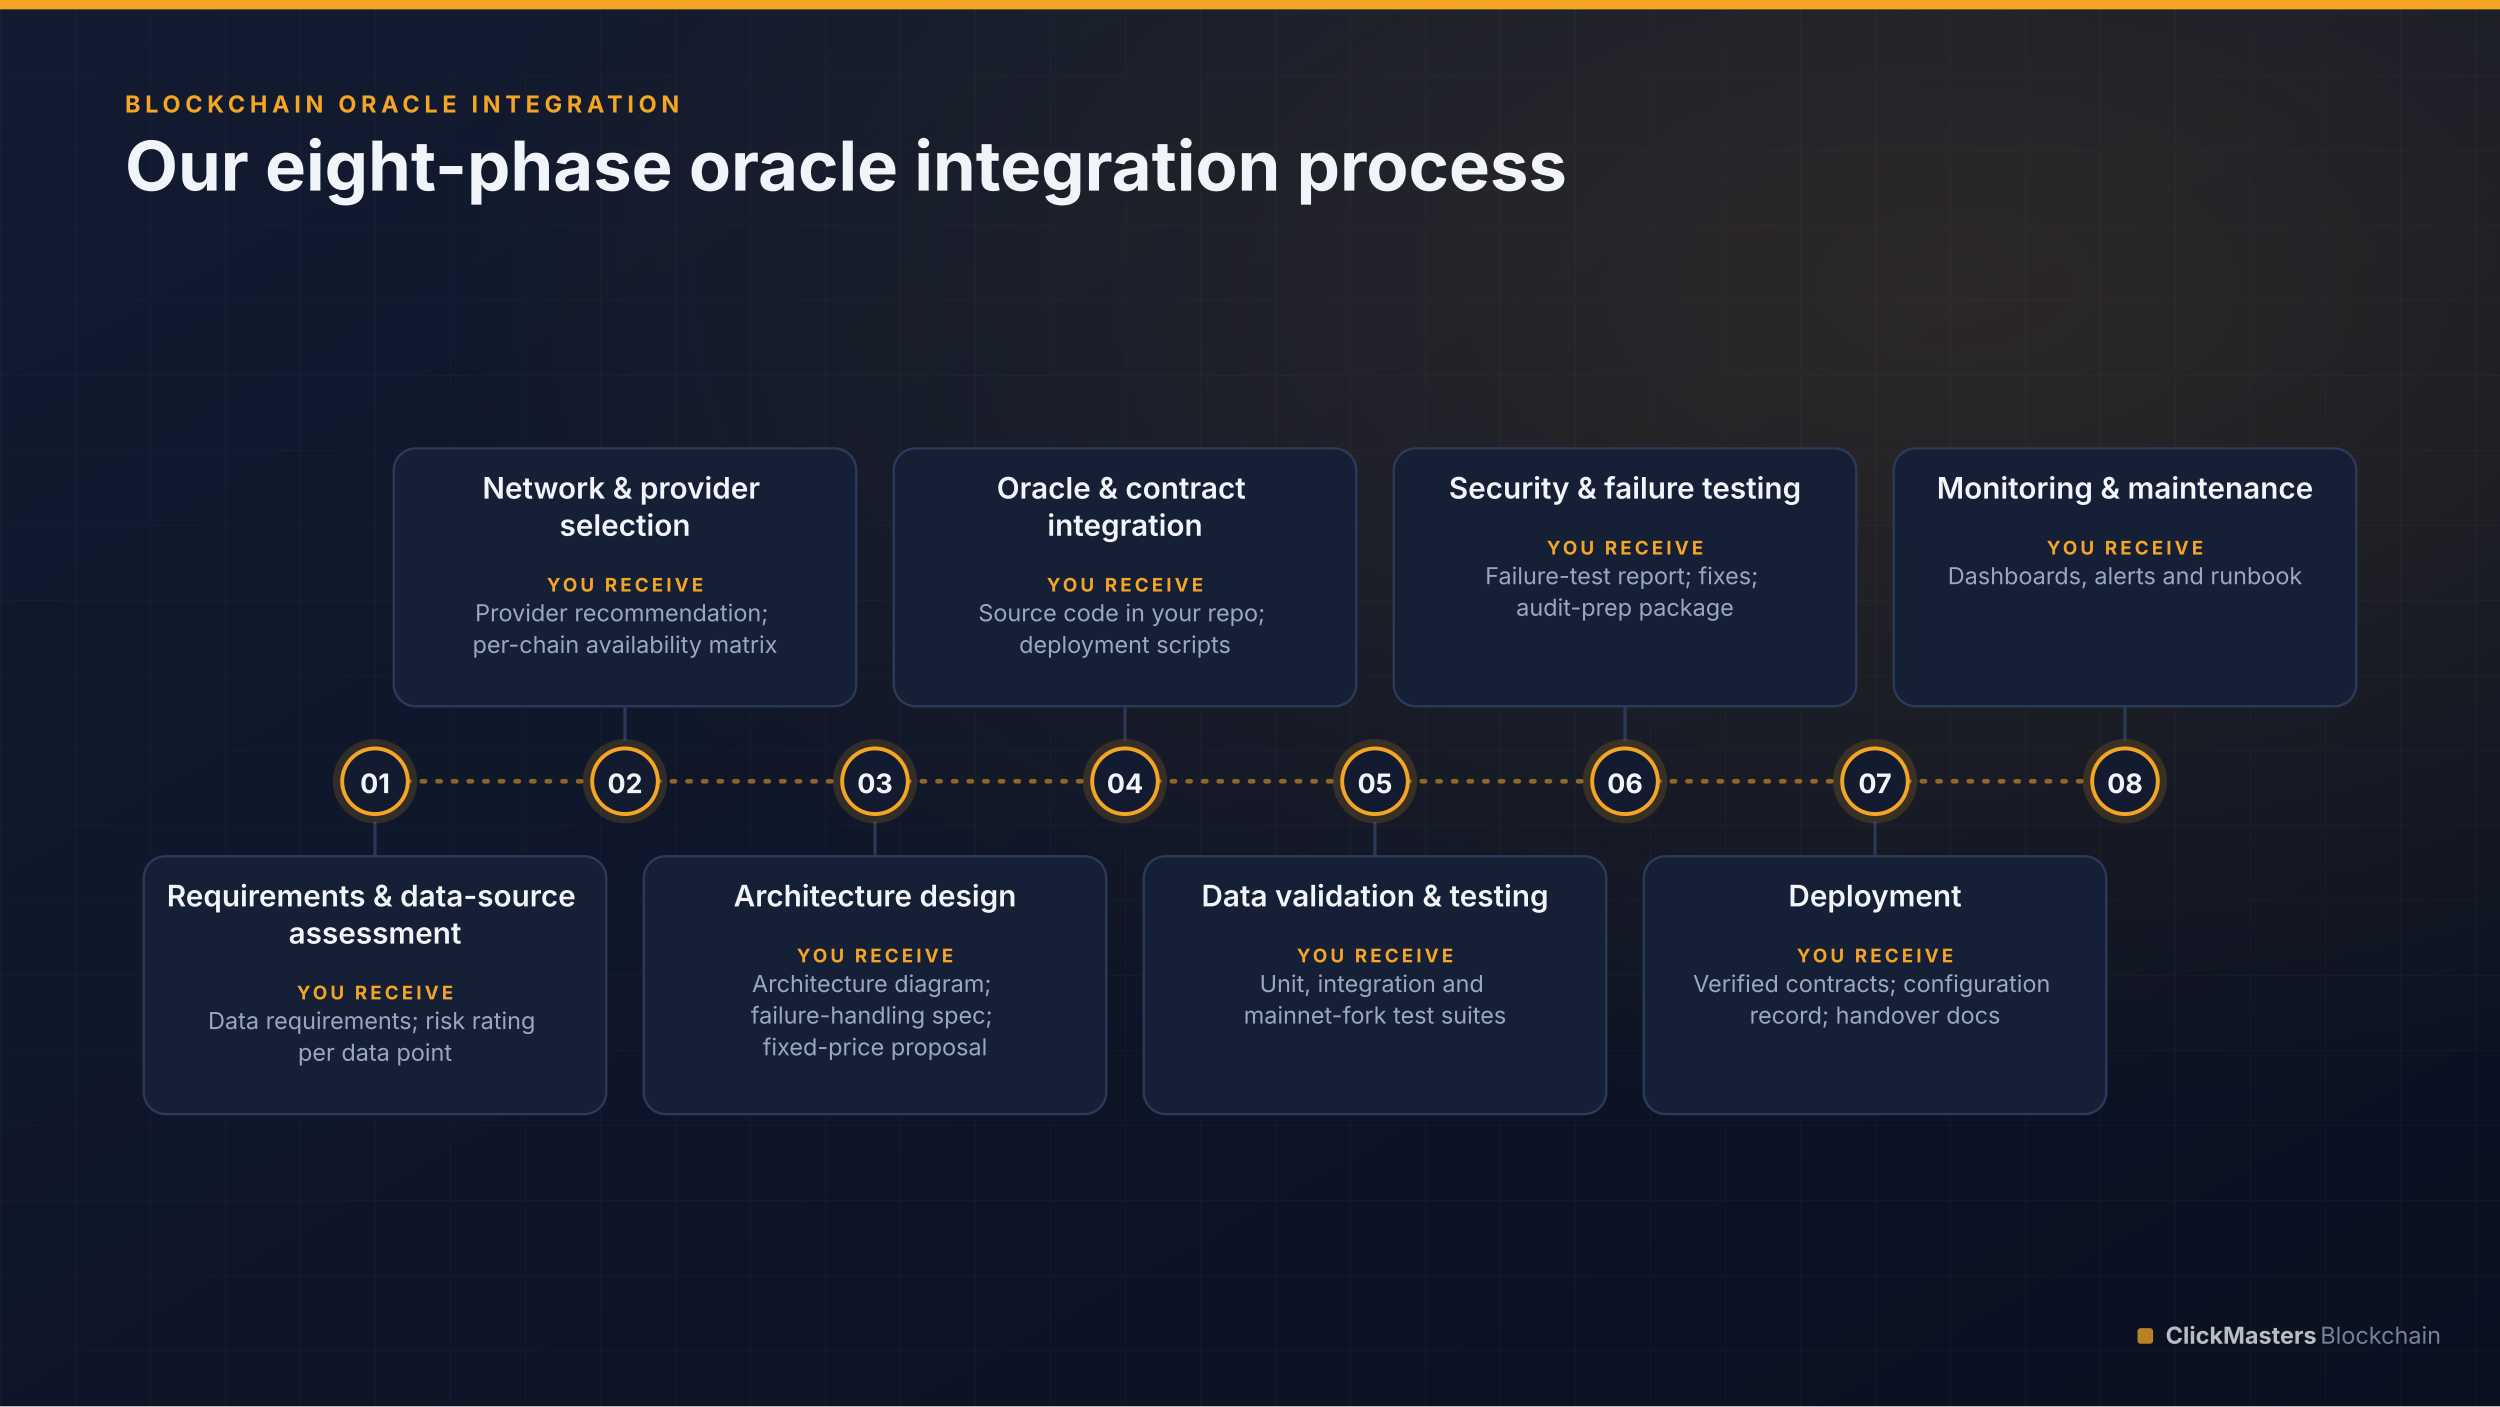
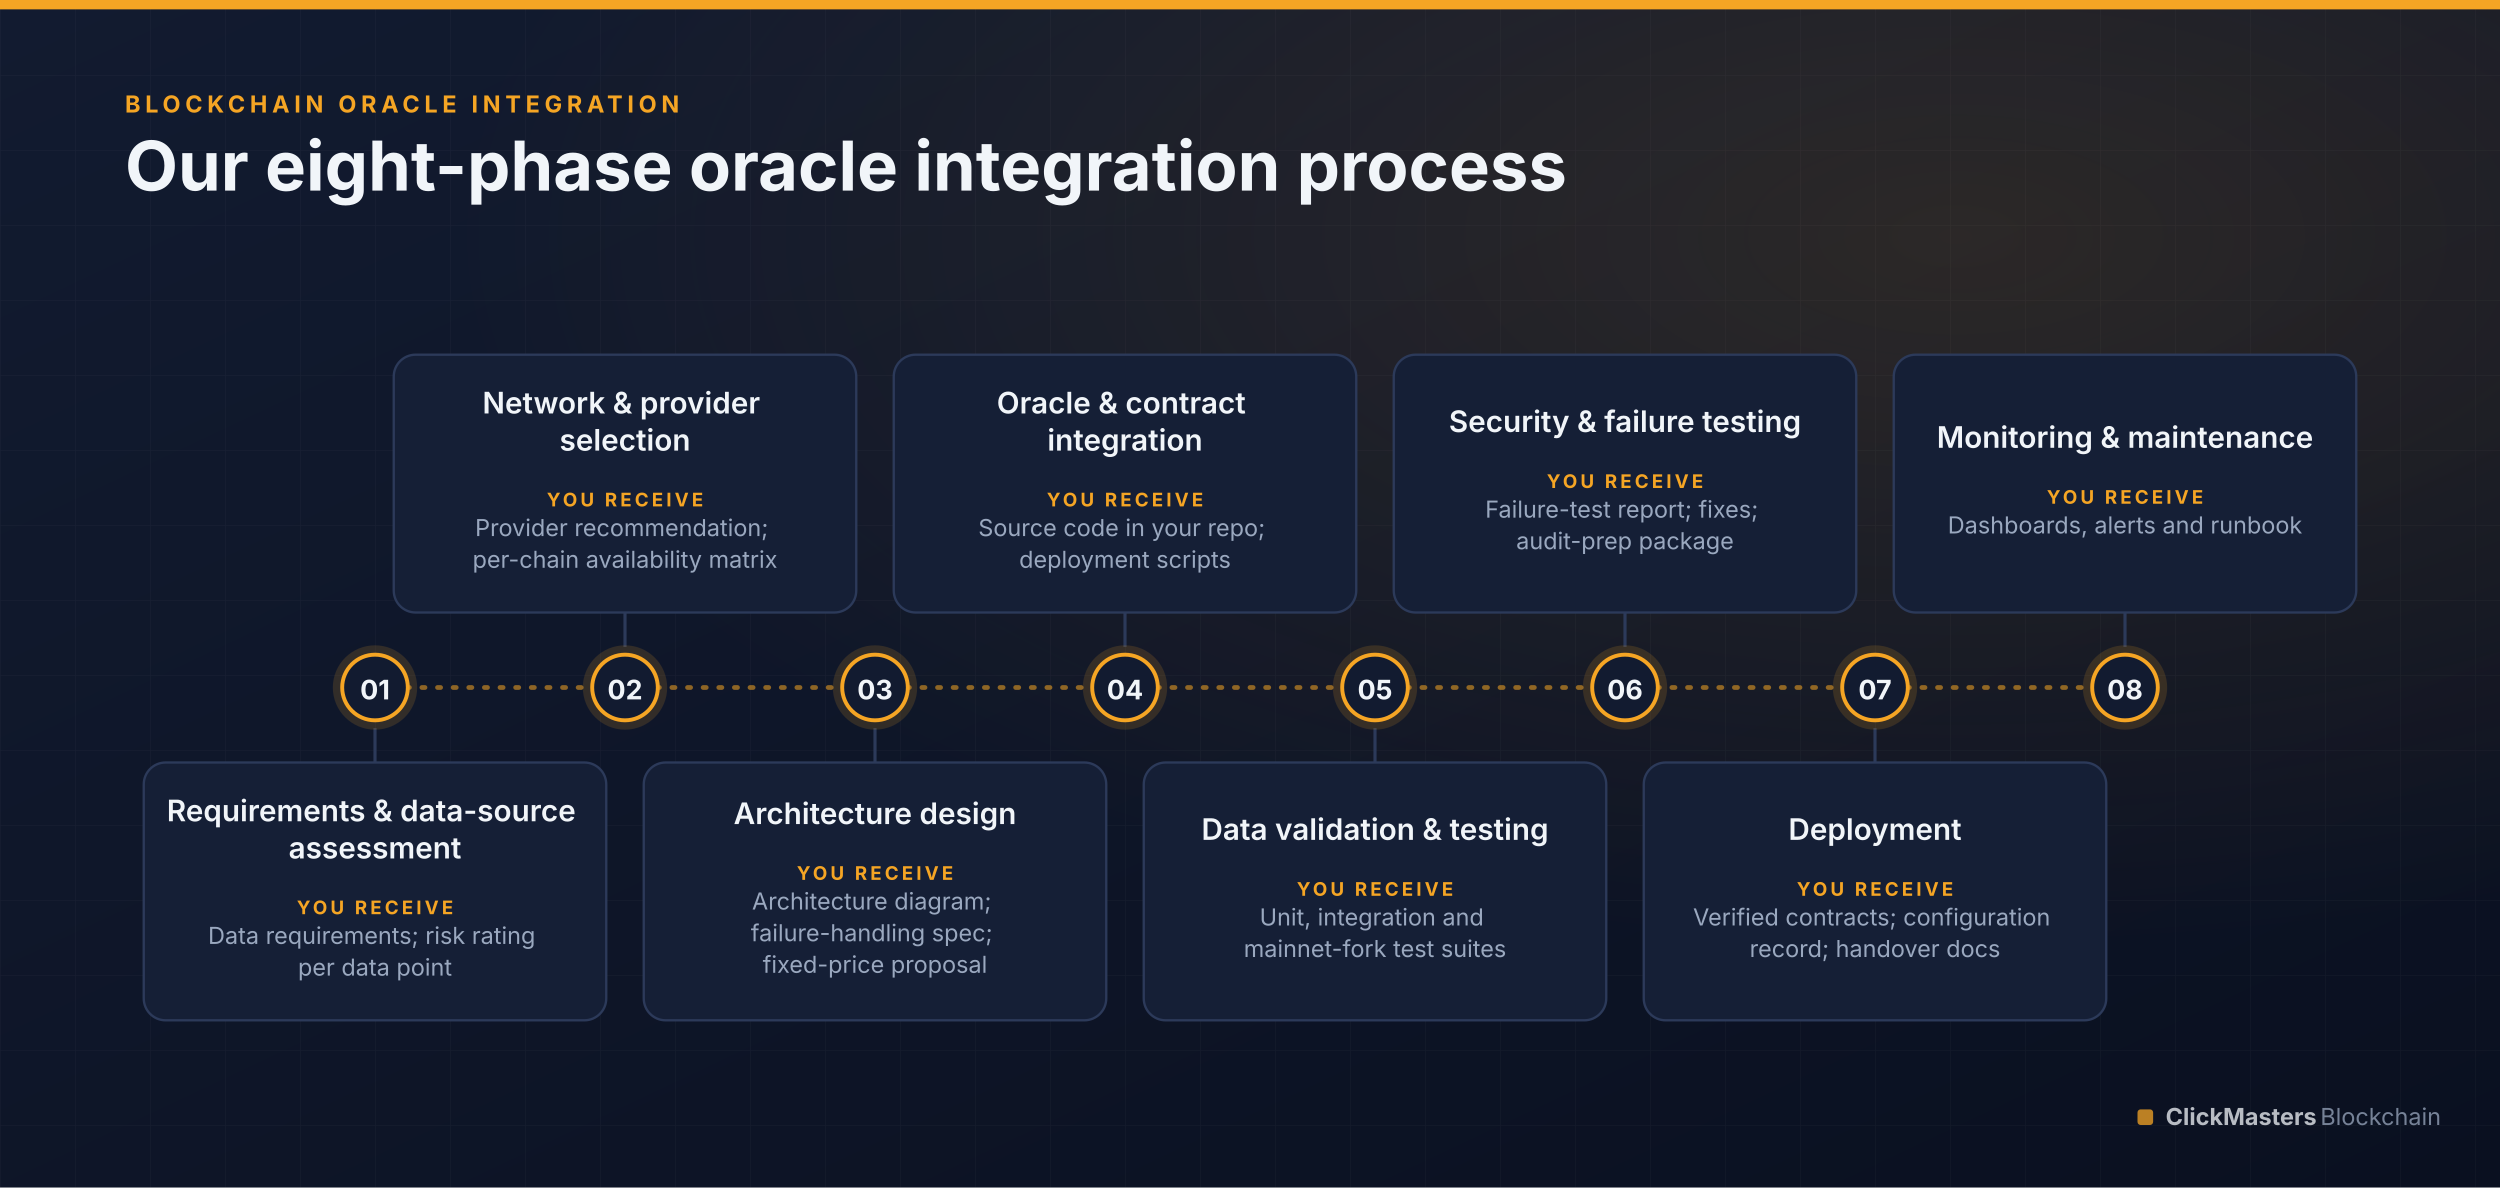
- <svg xmlns="http://www.w3.org/2000/svg" width="1600" height="900" viewBox="0 0 1600 900">
+ <svg xmlns="http://www.w3.org/2000/svg" width="1600" height="760" viewBox="0 0 1600 760">
  <defs>
    <linearGradient id="bgGrad" x1="0" y1="0" x2="1" y2="1">
      <stop offset="0" stop-color="#121b30" />
      <stop offset="1" stop-color="#0a1020" />
    </linearGradient>
    <radialGradient id="glowBg" cx="0.78" cy="0.2" r="0.6">
      <stop offset="0" stop-color="#F5A524" stop-opacity="0.13" />
      <stop offset="1" stop-color="#F5A524" stop-opacity="0" />
    </radialGradient>
    <pattern id="grid" width="48" height="48" patternUnits="userSpaceOnUse">
      <path d="M48 0 L0 0 0 48" fill="none" stroke="#ffffff" stroke-opacity="0.035" stroke-width="1" />
    </pattern>
    <filter id="glow" x="-20%" y="-20%" width="140%" height="140%">
      <feDropShadow dx="0" dy="0" stdDeviation="8" flood-color="#F5A524" flood-opacity="0.28" />
    </filter>
    <marker id="ah" viewBox="0 0 10 10" refX="9" refY="5" markerWidth="7" markerHeight="7" orient="auto-start-reverse">
      <path d="M0,0 L10,5 L0,10 z" fill="#E8A33D" />
    </marker>
    <marker id="ahS" viewBox="0 0 10 10" refX="1" refY="5" markerWidth="7" markerHeight="7" orient="auto-start-reverse">
      <path d="M0,0 L10,5 L0,10 z" fill="#E8A33D" />
    </marker>
    <marker id="ahMuted" viewBox="0 0 10 10" refX="9" refY="5" markerWidth="7" markerHeight="7" orient="auto-start-reverse">
      <path d="M0,0 L10,5 L0,10 z" fill="#9AA8BF" />
    </marker>
    <marker id="ahMutedS" viewBox="0 0 10 10" refX="1" refY="5" markerWidth="7" markerHeight="7" orient="auto-start-reverse">
      <path d="M0,0 L10,5 L0,10 z" fill="#9AA8BF" />
    </marker>
    <marker id="ahRed" viewBox="0 0 10 10" refX="9" refY="5" markerWidth="7" markerHeight="7" orient="auto-start-reverse">
      <path d="M0,0 L10,5 L0,10 z" fill="#F87171" />
    </marker>
    <marker id="ahRedS" viewBox="0 0 10 10" refX="1" refY="5" markerWidth="7" markerHeight="7" orient="auto-start-reverse">
      <path d="M0,0 L10,5 L0,10 z" fill="#F87171" />
    </marker>
    <marker id="ahGreen" viewBox="0 0 10 10" refX="9" refY="5" markerWidth="7" markerHeight="7" orient="auto-start-reverse">
      <path d="M0,0 L10,5 L0,10 z" fill="#34D399" />
    </marker>
    <marker id="ahGreenS" viewBox="0 0 10 10" refX="1" refY="5" markerWidth="7" markerHeight="7" orient="auto-start-reverse">
      <path d="M0,0 L10,5 L0,10 z" fill="#34D399" />
    </marker>
  </defs>
-   <rect width="1600" height="900" fill="url(#bgGrad)" />
-   <rect width="1600" height="900" fill="url(#grid)" />
-   <rect width="1600" height="900" fill="url(#glowBg)" />
+   <rect width="1600" height="760" fill="url(#bgGrad)" />
+   <rect width="1600" height="760" fill="url(#grid)" />
+   <rect width="1600" height="760" fill="url(#glowBg)" />
  <rect x="0" y="0" width="1600" height="6" fill="#F5A524" />
  <text font-family="'Segoe UI', 'Inter', 'Helvetica Neue', Arial, sans-serif" font-size="15" font-weight="700" fill="#F5A524" text-anchor="start" letter-spacing="3">
    <tspan x="80" y="72.0">BLOCKCHAIN ORACLE INTEGRATION</tspan>
  </text>
  <text font-family="'Segoe UI', 'Inter', 'Helvetica Neue', Arial, sans-serif" font-size="44" font-weight="700" fill="#F1F5F9" text-anchor="start">
    <tspan x="80" y="122.0">Our eight-phase oracle integration process</tspan>
  </text>
-   <line x1="240" y1="500" x2="1360" y2="500" stroke="#F5A524" stroke-opacity="0.55" stroke-width="3" stroke-dasharray="2 8" stroke-linecap="round" />
-   <line x1="240" y1="526" x2="240" y2="548" stroke="#2c3a5a" stroke-width="2" />
-   <rect x="92" y="548" width="296" height="165" rx="14" fill="#151f36" stroke="#2c3a5a" stroke-width="1.5" />
-   <text font-family="'Segoe UI', 'Inter', 'Helvetica Neue', Arial, sans-serif" font-size="19" font-weight="600" fill="#F1F5F9" text-anchor="middle">
-     <tspan x="240" y="580.1">Requirements &amp; data-source</tspan>
-     <tspan x="240" y="603.9">assessment</tspan>
-   </text>
-   <text font-family="'Segoe UI', 'Inter', 'Helvetica Neue', Arial, sans-serif" font-size="12" font-weight="700" fill="#F5A524" text-anchor="middle" letter-spacing="2">
-     <tspan x="240" y="639.6">YOU RECEIVE</tspan>
-   </text>
-   <text font-family="'Segoe UI', 'Inter', 'Helvetica Neue', Arial, sans-serif" font-size="15" font-weight="400" fill="#9AA8BF" text-anchor="middle">
-     <tspan x="240" y="658.6">Data requirements; risk rating</tspan>
-     <tspan x="240" y="678.9">per data point</tspan>
-   </text>
-   <circle cx="240" cy="500" r="27" fill="#F5A524" opacity="0.15" />
-   <circle cx="240" cy="500" r="21" fill="#121b30" stroke="#F5A524" stroke-width="2.5" />
-   <text font-family="'Segoe UI', 'Inter', 'Helvetica Neue', Arial, sans-serif" font-size="17.22" font-weight="700" fill="#F1F5F9" text-anchor="middle">
-     <tspan x="240" y="507.6">01</tspan>
-   </text>
-   <line x1="400" y1="474" x2="400" y2="452" stroke="#2c3a5a" stroke-width="2" />
-   <rect x="252" y="287" width="296" height="165" rx="14" fill="#151f36" stroke="#2c3a5a" stroke-width="1.5" />
-   <text font-family="'Segoe UI', 'Inter', 'Helvetica Neue', Arial, sans-serif" font-size="19" font-weight="600" fill="#F1F5F9" text-anchor="middle">
-     <tspan x="400" y="319.1">Network &amp; provider</tspan>
-     <tspan x="400" y="342.9">selection</tspan>
-   </text>
-   <text font-family="'Segoe UI', 'Inter', 'Helvetica Neue', Arial, sans-serif" font-size="12" font-weight="700" fill="#F5A524" text-anchor="middle" letter-spacing="2">
-     <tspan x="400" y="378.6">YOU RECEIVE</tspan>
-   </text>
-   <text font-family="'Segoe UI', 'Inter', 'Helvetica Neue', Arial, sans-serif" font-size="15" font-weight="400" fill="#9AA8BF" text-anchor="middle">
-     <tspan x="400" y="397.6">Provider recommendation;</tspan>
-     <tspan x="400" y="417.9">per-chain availability matrix</tspan>
-   </text>
-   <circle cx="400" cy="500" r="27" fill="#F5A524" opacity="0.15" />
-   <circle cx="400" cy="500" r="21" fill="#121b30" stroke="#F5A524" stroke-width="2.5" />
-   <text font-family="'Segoe UI', 'Inter', 'Helvetica Neue', Arial, sans-serif" font-size="17.22" font-weight="700" fill="#F1F5F9" text-anchor="middle">
-     <tspan x="400" y="507.6">02</tspan>
-   </text>
-   <line x1="560" y1="526" x2="560" y2="548" stroke="#2c3a5a" stroke-width="2" />
-   <rect x="412" y="548" width="296" height="165" rx="14" fill="#151f36" stroke="#2c3a5a" stroke-width="1.5" />
-   <text font-family="'Segoe UI', 'Inter', 'Helvetica Neue', Arial, sans-serif" font-size="19" font-weight="600" fill="#F1F5F9" text-anchor="middle">
-     <tspan x="560" y="580.1">Architecture design</tspan>
-   </text>
-   <text font-family="'Segoe UI', 'Inter', 'Helvetica Neue', Arial, sans-serif" font-size="12" font-weight="700" fill="#F5A524" text-anchor="middle" letter-spacing="2">
-     <tspan x="560" y="615.9">YOU RECEIVE</tspan>
-   </text>
-   <text font-family="'Segoe UI', 'Inter', 'Helvetica Neue', Arial, sans-serif" font-size="15" font-weight="400" fill="#9AA8BF" text-anchor="middle">
-     <tspan x="560" y="634.9">Architecture diagram;</tspan>
-     <tspan x="560" y="655.1">failure-handling spec;</tspan>
-     <tspan x="560" y="675.4">fixed-price proposal</tspan>
-   </text>
-   <circle cx="560" cy="500" r="27" fill="#F5A524" opacity="0.15" />
-   <circle cx="560" cy="500" r="21" fill="#121b30" stroke="#F5A524" stroke-width="2.5" />
-   <text font-family="'Segoe UI', 'Inter', 'Helvetica Neue', Arial, sans-serif" font-size="17.22" font-weight="700" fill="#F1F5F9" text-anchor="middle">
-     <tspan x="560" y="507.6">03</tspan>
-   </text>
-   <line x1="720" y1="474" x2="720" y2="452" stroke="#2c3a5a" stroke-width="2" />
-   <rect x="572" y="287" width="296" height="165" rx="14" fill="#151f36" stroke="#2c3a5a" stroke-width="1.5" />
-   <text font-family="'Segoe UI', 'Inter', 'Helvetica Neue', Arial, sans-serif" font-size="19" font-weight="600" fill="#F1F5F9" text-anchor="middle">
-     <tspan x="720" y="319.1">Oracle &amp; contract</tspan>
-     <tspan x="720" y="342.9">integration</tspan>
-   </text>
-   <text font-family="'Segoe UI', 'Inter', 'Helvetica Neue', Arial, sans-serif" font-size="12" font-weight="700" fill="#F5A524" text-anchor="middle" letter-spacing="2">
-     <tspan x="720" y="378.6">YOU RECEIVE</tspan>
-   </text>
-   <text font-family="'Segoe UI', 'Inter', 'Helvetica Neue', Arial, sans-serif" font-size="15" font-weight="400" fill="#9AA8BF" text-anchor="middle">
-     <tspan x="720" y="397.6">Source code in your repo;</tspan>
-     <tspan x="720" y="417.9">deployment scripts</tspan>
-   </text>
-   <circle cx="720" cy="500" r="27" fill="#F5A524" opacity="0.15" />
-   <circle cx="720" cy="500" r="21" fill="#121b30" stroke="#F5A524" stroke-width="2.5" />
-   <text font-family="'Segoe UI', 'Inter', 'Helvetica Neue', Arial, sans-serif" font-size="17.22" font-weight="700" fill="#F1F5F9" text-anchor="middle">
-     <tspan x="720" y="507.6">04</tspan>
-   </text>
-   <line x1="880" y1="526" x2="880" y2="548" stroke="#2c3a5a" stroke-width="2" />
-   <rect x="732" y="548" width="296" height="165" rx="14" fill="#151f36" stroke="#2c3a5a" stroke-width="1.5" />
-   <text font-family="'Segoe UI', 'Inter', 'Helvetica Neue', Arial, sans-serif" font-size="19" font-weight="600" fill="#F1F5F9" text-anchor="middle">
-     <tspan x="880" y="580.1">Data validation &amp; testing</tspan>
-   </text>
-   <text font-family="'Segoe UI', 'Inter', 'Helvetica Neue', Arial, sans-serif" font-size="12" font-weight="700" fill="#F5A524" text-anchor="middle" letter-spacing="2">
-     <tspan x="880" y="615.9">YOU RECEIVE</tspan>
-   </text>
-   <text font-family="'Segoe UI', 'Inter', 'Helvetica Neue', Arial, sans-serif" font-size="15" font-weight="400" fill="#9AA8BF" text-anchor="middle">
-     <tspan x="880" y="634.9">Unit, integration and</tspan>
-     <tspan x="880" y="655.1">mainnet-fork test suites</tspan>
-   </text>
-   <circle cx="880" cy="500" r="27" fill="#F5A524" opacity="0.15" />
-   <circle cx="880" cy="500" r="21" fill="#121b30" stroke="#F5A524" stroke-width="2.5" />
-   <text font-family="'Segoe UI', 'Inter', 'Helvetica Neue', Arial, sans-serif" font-size="17.22" font-weight="700" fill="#F1F5F9" text-anchor="middle">
-     <tspan x="880" y="507.6">05</tspan>
-   </text>
-   <line x1="1040" y1="474" x2="1040" y2="452" stroke="#2c3a5a" stroke-width="2" />
-   <rect x="892" y="287" width="296" height="165" rx="14" fill="#151f36" stroke="#2c3a5a" stroke-width="1.5" />
-   <text font-family="'Segoe UI', 'Inter', 'Helvetica Neue', Arial, sans-serif" font-size="19" font-weight="600" fill="#F1F5F9" text-anchor="middle">
-     <tspan x="1040" y="319.1">Security &amp; failure testing</tspan>
-   </text>
-   <text font-family="'Segoe UI', 'Inter', 'Helvetica Neue', Arial, sans-serif" font-size="12" font-weight="700" fill="#F5A524" text-anchor="middle" letter-spacing="2">
-     <tspan x="1040" y="354.9">YOU RECEIVE</tspan>
-   </text>
-   <text font-family="'Segoe UI', 'Inter', 'Helvetica Neue', Arial, sans-serif" font-size="15" font-weight="400" fill="#9AA8BF" text-anchor="middle">
-     <tspan x="1040" y="373.9">Failure-test report; fixes;</tspan>
-     <tspan x="1040" y="394.1">audit-prep package</tspan>
-   </text>
-   <circle cx="1040" cy="500" r="27" fill="#F5A524" opacity="0.15" />
-   <circle cx="1040" cy="500" r="21" fill="#121b30" stroke="#F5A524" stroke-width="2.5" />
-   <text font-family="'Segoe UI', 'Inter', 'Helvetica Neue', Arial, sans-serif" font-size="17.22" font-weight="700" fill="#F1F5F9" text-anchor="middle">
-     <tspan x="1040" y="507.6">06</tspan>
-   </text>
-   <line x1="1200" y1="526" x2="1200" y2="548" stroke="#2c3a5a" stroke-width="2" />
-   <rect x="1052" y="548" width="296" height="165" rx="14" fill="#151f36" stroke="#2c3a5a" stroke-width="1.5" />
-   <text font-family="'Segoe UI', 'Inter', 'Helvetica Neue', Arial, sans-serif" font-size="19" font-weight="600" fill="#F1F5F9" text-anchor="middle">
-     <tspan x="1200" y="580.1">Deployment</tspan>
-   </text>
-   <text font-family="'Segoe UI', 'Inter', 'Helvetica Neue', Arial, sans-serif" font-size="12" font-weight="700" fill="#F5A524" text-anchor="middle" letter-spacing="2">
-     <tspan x="1200" y="615.9">YOU RECEIVE</tspan>
-   </text>
-   <text font-family="'Segoe UI', 'Inter', 'Helvetica Neue', Arial, sans-serif" font-size="15" font-weight="400" fill="#9AA8BF" text-anchor="middle">
-     <tspan x="1200" y="634.9">Verified contracts; configuration</tspan>
-     <tspan x="1200" y="655.1">record; handover docs</tspan>
-   </text>
-   <circle cx="1200" cy="500" r="27" fill="#F5A524" opacity="0.15" />
-   <circle cx="1200" cy="500" r="21" fill="#121b30" stroke="#F5A524" stroke-width="2.5" />
-   <text font-family="'Segoe UI', 'Inter', 'Helvetica Neue', Arial, sans-serif" font-size="17.22" font-weight="700" fill="#F1F5F9" text-anchor="middle">
-     <tspan x="1200" y="507.6">07</tspan>
-   </text>
-   <line x1="1360" y1="474" x2="1360" y2="452" stroke="#2c3a5a" stroke-width="2" />
-   <rect x="1212" y="287" width="296" height="165" rx="14" fill="#151f36" stroke="#2c3a5a" stroke-width="1.5" />
-   <text font-family="'Segoe UI', 'Inter', 'Helvetica Neue', Arial, sans-serif" font-size="19" font-weight="600" fill="#F1F5F9" text-anchor="middle">
-     <tspan x="1360" y="319.1">Monitoring &amp; maintenance</tspan>
-   </text>
-   <text font-family="'Segoe UI', 'Inter', 'Helvetica Neue', Arial, sans-serif" font-size="12" font-weight="700" fill="#F5A524" text-anchor="middle" letter-spacing="2">
-     <tspan x="1360" y="354.9">YOU RECEIVE</tspan>
-   </text>
-   <text font-family="'Segoe UI', 'Inter', 'Helvetica Neue', Arial, sans-serif" font-size="15" font-weight="400" fill="#9AA8BF" text-anchor="middle">
-     <tspan x="1360" y="373.9">Dashboards, alerts and runbook</tspan>
-   </text>
-   <circle cx="1360" cy="500" r="27" fill="#F5A524" opacity="0.15" />
-   <circle cx="1360" cy="500" r="21" fill="#121b30" stroke="#F5A524" stroke-width="2.5" />
-   <text font-family="'Segoe UI', 'Inter', 'Helvetica Neue', Arial, sans-serif" font-size="17.22" font-weight="700" fill="#F1F5F9" text-anchor="middle">
-     <tspan x="1360" y="507.6">08</tspan>
+   <line x1="240" y1="440" x2="1360" y2="440" stroke="#F5A524" stroke-opacity="0.55" stroke-width="3" stroke-dasharray="2 8" stroke-linecap="round" />
+   <line x1="240" y1="466" x2="240" y2="488" stroke="#2c3a5a" stroke-width="2" />
+   <rect x="92" y="488" width="296" height="165" rx="14" fill="#151f36" stroke="#2c3a5a" stroke-width="1.5" />
+   <text font-family="'Segoe UI', 'Inter', 'Helvetica Neue', Arial, sans-serif" font-size="19" font-weight="600" fill="#F1F5F9" text-anchor="middle">
+     <tspan x="240" y="525.6">Requirements &amp; data-source</tspan>
+     <tspan x="240" y="549.4">assessment</tspan>
+   </text>
+   <text font-family="'Segoe UI', 'Inter', 'Helvetica Neue', Arial, sans-serif" font-size="12" font-weight="700" fill="#F5A524" text-anchor="middle" letter-spacing="2">
+     <tspan x="240" y="585.1">YOU RECEIVE</tspan>
+   </text>
+   <text font-family="'Segoe UI', 'Inter', 'Helvetica Neue', Arial, sans-serif" font-size="15" font-weight="400" fill="#9AA8BF" text-anchor="middle">
+     <tspan x="240" y="604.1">Data requirements; risk rating</tspan>
+     <tspan x="240" y="624.4">per data point</tspan>
+   </text>
+   <circle cx="240" cy="440" r="27" fill="#F5A524" opacity="0.15" />
+   <circle cx="240" cy="440" r="21" fill="#121b30" stroke="#F5A524" stroke-width="2.5" />
+   <text font-family="'Segoe UI', 'Inter', 'Helvetica Neue', Arial, sans-serif" font-size="17.22" font-weight="700" fill="#F1F5F9" text-anchor="middle">
+     <tspan x="240" y="447.6">01</tspan>
+   </text>
+   <line x1="400" y1="414" x2="400" y2="392" stroke="#2c3a5a" stroke-width="2" />
+   <rect x="252" y="227" width="296" height="165" rx="14" fill="#151f36" stroke="#2c3a5a" stroke-width="1.5" />
+   <text font-family="'Segoe UI', 'Inter', 'Helvetica Neue', Arial, sans-serif" font-size="19" font-weight="600" fill="#F1F5F9" text-anchor="middle">
+     <tspan x="400" y="264.6">Network &amp; provider</tspan>
+     <tspan x="400" y="288.4">selection</tspan>
+   </text>
+   <text font-family="'Segoe UI', 'Inter', 'Helvetica Neue', Arial, sans-serif" font-size="12" font-weight="700" fill="#F5A524" text-anchor="middle" letter-spacing="2">
+     <tspan x="400" y="324.1">YOU RECEIVE</tspan>
+   </text>
+   <text font-family="'Segoe UI', 'Inter', 'Helvetica Neue', Arial, sans-serif" font-size="15" font-weight="400" fill="#9AA8BF" text-anchor="middle">
+     <tspan x="400" y="343.1">Provider recommendation;</tspan>
+     <tspan x="400" y="363.4">per-chain availability matrix</tspan>
+   </text>
+   <circle cx="400" cy="440" r="27" fill="#F5A524" opacity="0.15" />
+   <circle cx="400" cy="440" r="21" fill="#121b30" stroke="#F5A524" stroke-width="2.5" />
+   <text font-family="'Segoe UI', 'Inter', 'Helvetica Neue', Arial, sans-serif" font-size="17.22" font-weight="700" fill="#F1F5F9" text-anchor="middle">
+     <tspan x="400" y="447.6">02</tspan>
+   </text>
+   <line x1="560" y1="466" x2="560" y2="488" stroke="#2c3a5a" stroke-width="2" />
+   <rect x="412" y="488" width="296" height="165" rx="14" fill="#151f36" stroke="#2c3a5a" stroke-width="1.5" />
+   <text font-family="'Segoe UI', 'Inter', 'Helvetica Neue', Arial, sans-serif" font-size="19" font-weight="600" fill="#F1F5F9" text-anchor="middle">
+     <tspan x="560" y="527.4">Architecture design</tspan>
+   </text>
+   <text font-family="'Segoe UI', 'Inter', 'Helvetica Neue', Arial, sans-serif" font-size="12" font-weight="700" fill="#F5A524" text-anchor="middle" letter-spacing="2">
+     <tspan x="560" y="563.1">YOU RECEIVE</tspan>
+   </text>
+   <text font-family="'Segoe UI', 'Inter', 'Helvetica Neue', Arial, sans-serif" font-size="15" font-weight="400" fill="#9AA8BF" text-anchor="middle">
+     <tspan x="560" y="582.1">Architecture diagram;</tspan>
+     <tspan x="560" y="602.4">failure-handling spec;</tspan>
+     <tspan x="560" y="622.6">fixed-price proposal</tspan>
+   </text>
+   <circle cx="560" cy="440" r="27" fill="#F5A524" opacity="0.15" />
+   <circle cx="560" cy="440" r="21" fill="#121b30" stroke="#F5A524" stroke-width="2.5" />
+   <text font-family="'Segoe UI', 'Inter', 'Helvetica Neue', Arial, sans-serif" font-size="17.22" font-weight="700" fill="#F1F5F9" text-anchor="middle">
+     <tspan x="560" y="447.6">03</tspan>
+   </text>
+   <line x1="720" y1="414" x2="720" y2="392" stroke="#2c3a5a" stroke-width="2" />
+   <rect x="572" y="227" width="296" height="165" rx="14" fill="#151f36" stroke="#2c3a5a" stroke-width="1.5" />
+   <text font-family="'Segoe UI', 'Inter', 'Helvetica Neue', Arial, sans-serif" font-size="19" font-weight="600" fill="#F1F5F9" text-anchor="middle">
+     <tspan x="720" y="264.6">Oracle &amp; contract</tspan>
+     <tspan x="720" y="288.4">integration</tspan>
+   </text>
+   <text font-family="'Segoe UI', 'Inter', 'Helvetica Neue', Arial, sans-serif" font-size="12" font-weight="700" fill="#F5A524" text-anchor="middle" letter-spacing="2">
+     <tspan x="720" y="324.1">YOU RECEIVE</tspan>
+   </text>
+   <text font-family="'Segoe UI', 'Inter', 'Helvetica Neue', Arial, sans-serif" font-size="15" font-weight="400" fill="#9AA8BF" text-anchor="middle">
+     <tspan x="720" y="343.1">Source code in your repo;</tspan>
+     <tspan x="720" y="363.4">deployment scripts</tspan>
+   </text>
+   <circle cx="720" cy="440" r="27" fill="#F5A524" opacity="0.15" />
+   <circle cx="720" cy="440" r="21" fill="#121b30" stroke="#F5A524" stroke-width="2.5" />
+   <text font-family="'Segoe UI', 'Inter', 'Helvetica Neue', Arial, sans-serif" font-size="17.22" font-weight="700" fill="#F1F5F9" text-anchor="middle">
+     <tspan x="720" y="447.6">04</tspan>
+   </text>
+   <line x1="880" y1="466" x2="880" y2="488" stroke="#2c3a5a" stroke-width="2" />
+   <rect x="732" y="488" width="296" height="165" rx="14" fill="#151f36" stroke="#2c3a5a" stroke-width="1.5" />
+   <text font-family="'Segoe UI', 'Inter', 'Helvetica Neue', Arial, sans-serif" font-size="19" font-weight="600" fill="#F1F5F9" text-anchor="middle">
+     <tspan x="880" y="537.5">Data validation &amp; testing</tspan>
+   </text>
+   <text font-family="'Segoe UI', 'Inter', 'Helvetica Neue', Arial, sans-serif" font-size="12" font-weight="700" fill="#F5A524" text-anchor="middle" letter-spacing="2">
+     <tspan x="880" y="573.3">YOU RECEIVE</tspan>
+   </text>
+   <text font-family="'Segoe UI', 'Inter', 'Helvetica Neue', Arial, sans-serif" font-size="15" font-weight="400" fill="#9AA8BF" text-anchor="middle">
+     <tspan x="880" y="592.3">Unit, integration and</tspan>
+     <tspan x="880" y="612.5">mainnet-fork test suites</tspan>
+   </text>
+   <circle cx="880" cy="440" r="27" fill="#F5A524" opacity="0.15" />
+   <circle cx="880" cy="440" r="21" fill="#121b30" stroke="#F5A524" stroke-width="2.5" />
+   <text font-family="'Segoe UI', 'Inter', 'Helvetica Neue', Arial, sans-serif" font-size="17.22" font-weight="700" fill="#F1F5F9" text-anchor="middle">
+     <tspan x="880" y="447.6">05</tspan>
+   </text>
+   <line x1="1040" y1="414" x2="1040" y2="392" stroke="#2c3a5a" stroke-width="2" />
+   <rect x="892" y="227" width="296" height="165" rx="14" fill="#151f36" stroke="#2c3a5a" stroke-width="1.5" />
+   <text font-family="'Segoe UI', 'Inter', 'Helvetica Neue', Arial, sans-serif" font-size="19" font-weight="600" fill="#F1F5F9" text-anchor="middle">
+     <tspan x="1040" y="276.5">Security &amp; failure testing</tspan>
+   </text>
+   <text font-family="'Segoe UI', 'Inter', 'Helvetica Neue', Arial, sans-serif" font-size="12" font-weight="700" fill="#F5A524" text-anchor="middle" letter-spacing="2">
+     <tspan x="1040" y="312.3">YOU RECEIVE</tspan>
+   </text>
+   <text font-family="'Segoe UI', 'Inter', 'Helvetica Neue', Arial, sans-serif" font-size="15" font-weight="400" fill="#9AA8BF" text-anchor="middle">
+     <tspan x="1040" y="331.3">Failure-test report; fixes;</tspan>
+     <tspan x="1040" y="351.5">audit-prep package</tspan>
+   </text>
+   <circle cx="1040" cy="440" r="27" fill="#F5A524" opacity="0.15" />
+   <circle cx="1040" cy="440" r="21" fill="#121b30" stroke="#F5A524" stroke-width="2.5" />
+   <text font-family="'Segoe UI', 'Inter', 'Helvetica Neue', Arial, sans-serif" font-size="17.22" font-weight="700" fill="#F1F5F9" text-anchor="middle">
+     <tspan x="1040" y="447.6">06</tspan>
+   </text>
+   <line x1="1200" y1="466" x2="1200" y2="488" stroke="#2c3a5a" stroke-width="2" />
+   <rect x="1052" y="488" width="296" height="165" rx="14" fill="#151f36" stroke="#2c3a5a" stroke-width="1.5" />
+   <text font-family="'Segoe UI', 'Inter', 'Helvetica Neue', Arial, sans-serif" font-size="19" font-weight="600" fill="#F1F5F9" text-anchor="middle">
+     <tspan x="1200" y="537.5">Deployment</tspan>
+   </text>
+   <text font-family="'Segoe UI', 'Inter', 'Helvetica Neue', Arial, sans-serif" font-size="12" font-weight="700" fill="#F5A524" text-anchor="middle" letter-spacing="2">
+     <tspan x="1200" y="573.3">YOU RECEIVE</tspan>
+   </text>
+   <text font-family="'Segoe UI', 'Inter', 'Helvetica Neue', Arial, sans-serif" font-size="15" font-weight="400" fill="#9AA8BF" text-anchor="middle">
+     <tspan x="1200" y="592.3">Verified contracts; configuration</tspan>
+     <tspan x="1200" y="612.5">record; handover docs</tspan>
+   </text>
+   <circle cx="1200" cy="440" r="27" fill="#F5A524" opacity="0.15" />
+   <circle cx="1200" cy="440" r="21" fill="#121b30" stroke="#F5A524" stroke-width="2.5" />
+   <text font-family="'Segoe UI', 'Inter', 'Helvetica Neue', Arial, sans-serif" font-size="17.22" font-weight="700" fill="#F1F5F9" text-anchor="middle">
+     <tspan x="1200" y="447.6">07</tspan>
+   </text>
+   <line x1="1360" y1="414" x2="1360" y2="392" stroke="#2c3a5a" stroke-width="2" />
+   <rect x="1212" y="227" width="296" height="165" rx="14" fill="#151f36" stroke="#2c3a5a" stroke-width="1.5" />
+   <text font-family="'Segoe UI', 'Inter', 'Helvetica Neue', Arial, sans-serif" font-size="19" font-weight="600" fill="#F1F5F9" text-anchor="middle">
+     <tspan x="1360" y="286.6">Monitoring &amp; maintenance</tspan>
+   </text>
+   <text font-family="'Segoe UI', 'Inter', 'Helvetica Neue', Arial, sans-serif" font-size="12" font-weight="700" fill="#F5A524" text-anchor="middle" letter-spacing="2">
+     <tspan x="1360" y="322.4">YOU RECEIVE</tspan>
+   </text>
+   <text font-family="'Segoe UI', 'Inter', 'Helvetica Neue', Arial, sans-serif" font-size="15" font-weight="400" fill="#9AA8BF" text-anchor="middle">
+     <tspan x="1360" y="341.4">Dashboards, alerts and runbook</tspan>
+   </text>
+   <circle cx="1360" cy="440" r="27" fill="#F5A524" opacity="0.15" />
+   <circle cx="1360" cy="440" r="21" fill="#121b30" stroke="#F5A524" stroke-width="2.5" />
+   <text font-family="'Segoe UI', 'Inter', 'Helvetica Neue', Arial, sans-serif" font-size="17.22" font-weight="700" fill="#F1F5F9" text-anchor="middle">
+     <tspan x="1360" y="447.6">08</tspan>
  </text>
  <g opacity="0.75">
-     <rect x="1368" y="850" width="10" height="10" rx="2" fill="#F5A524" />
+     <rect x="1368" y="710" width="10" height="10" rx="2" fill="#F5A524" />
    <text font-family="'Segoe UI', 'Inter', 'Helvetica Neue', Arial, sans-serif" font-size="15" font-weight="700" fill="#F1F5F9" text-anchor="start">
-       <tspan x="1386" y="860.0">ClickMasters</tspan>
+       <tspan x="1386" y="720.0">ClickMasters</tspan>
    </text>
    <text font-family="'Segoe UI', 'Inter', 'Helvetica Neue', Arial, sans-serif" font-size="15" font-weight="400" fill="#9AA8BF" text-anchor="start">
-       <tspan x="1485" y="860.0">Blockchain</tspan>
+       <tspan x="1485" y="720.0">Blockchain</tspan>
    </text>
  </g>
</svg>
